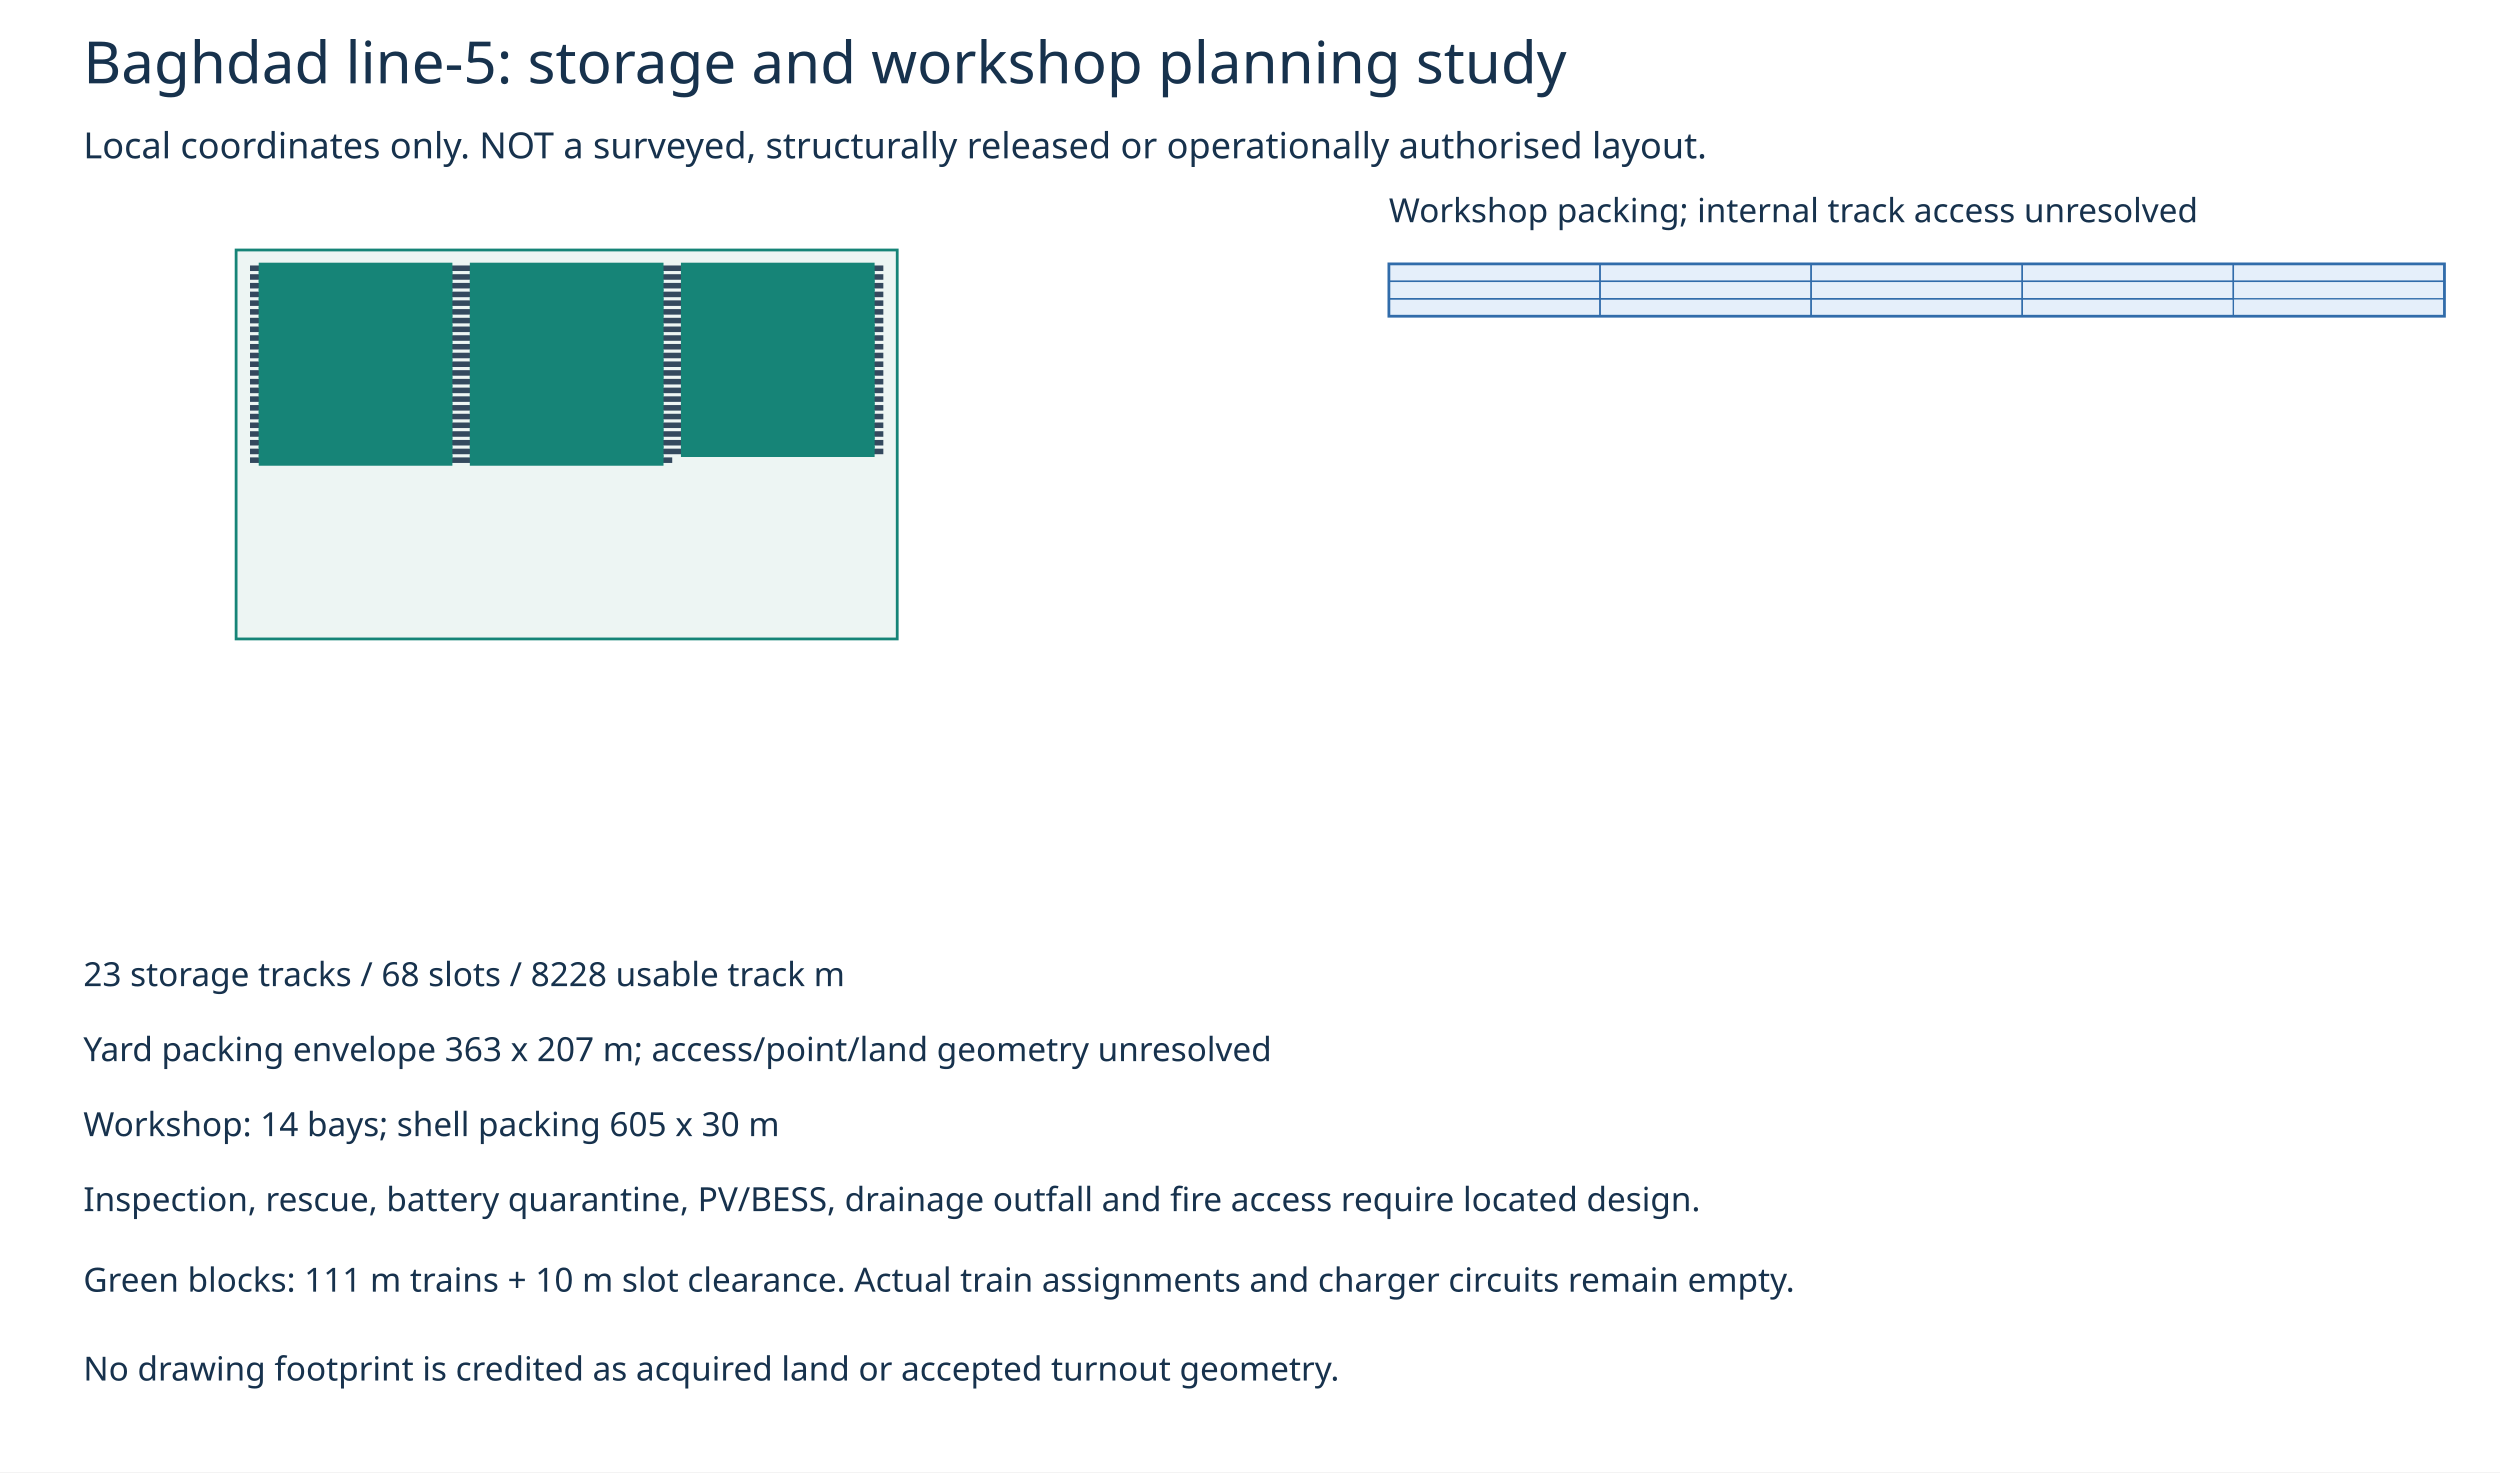
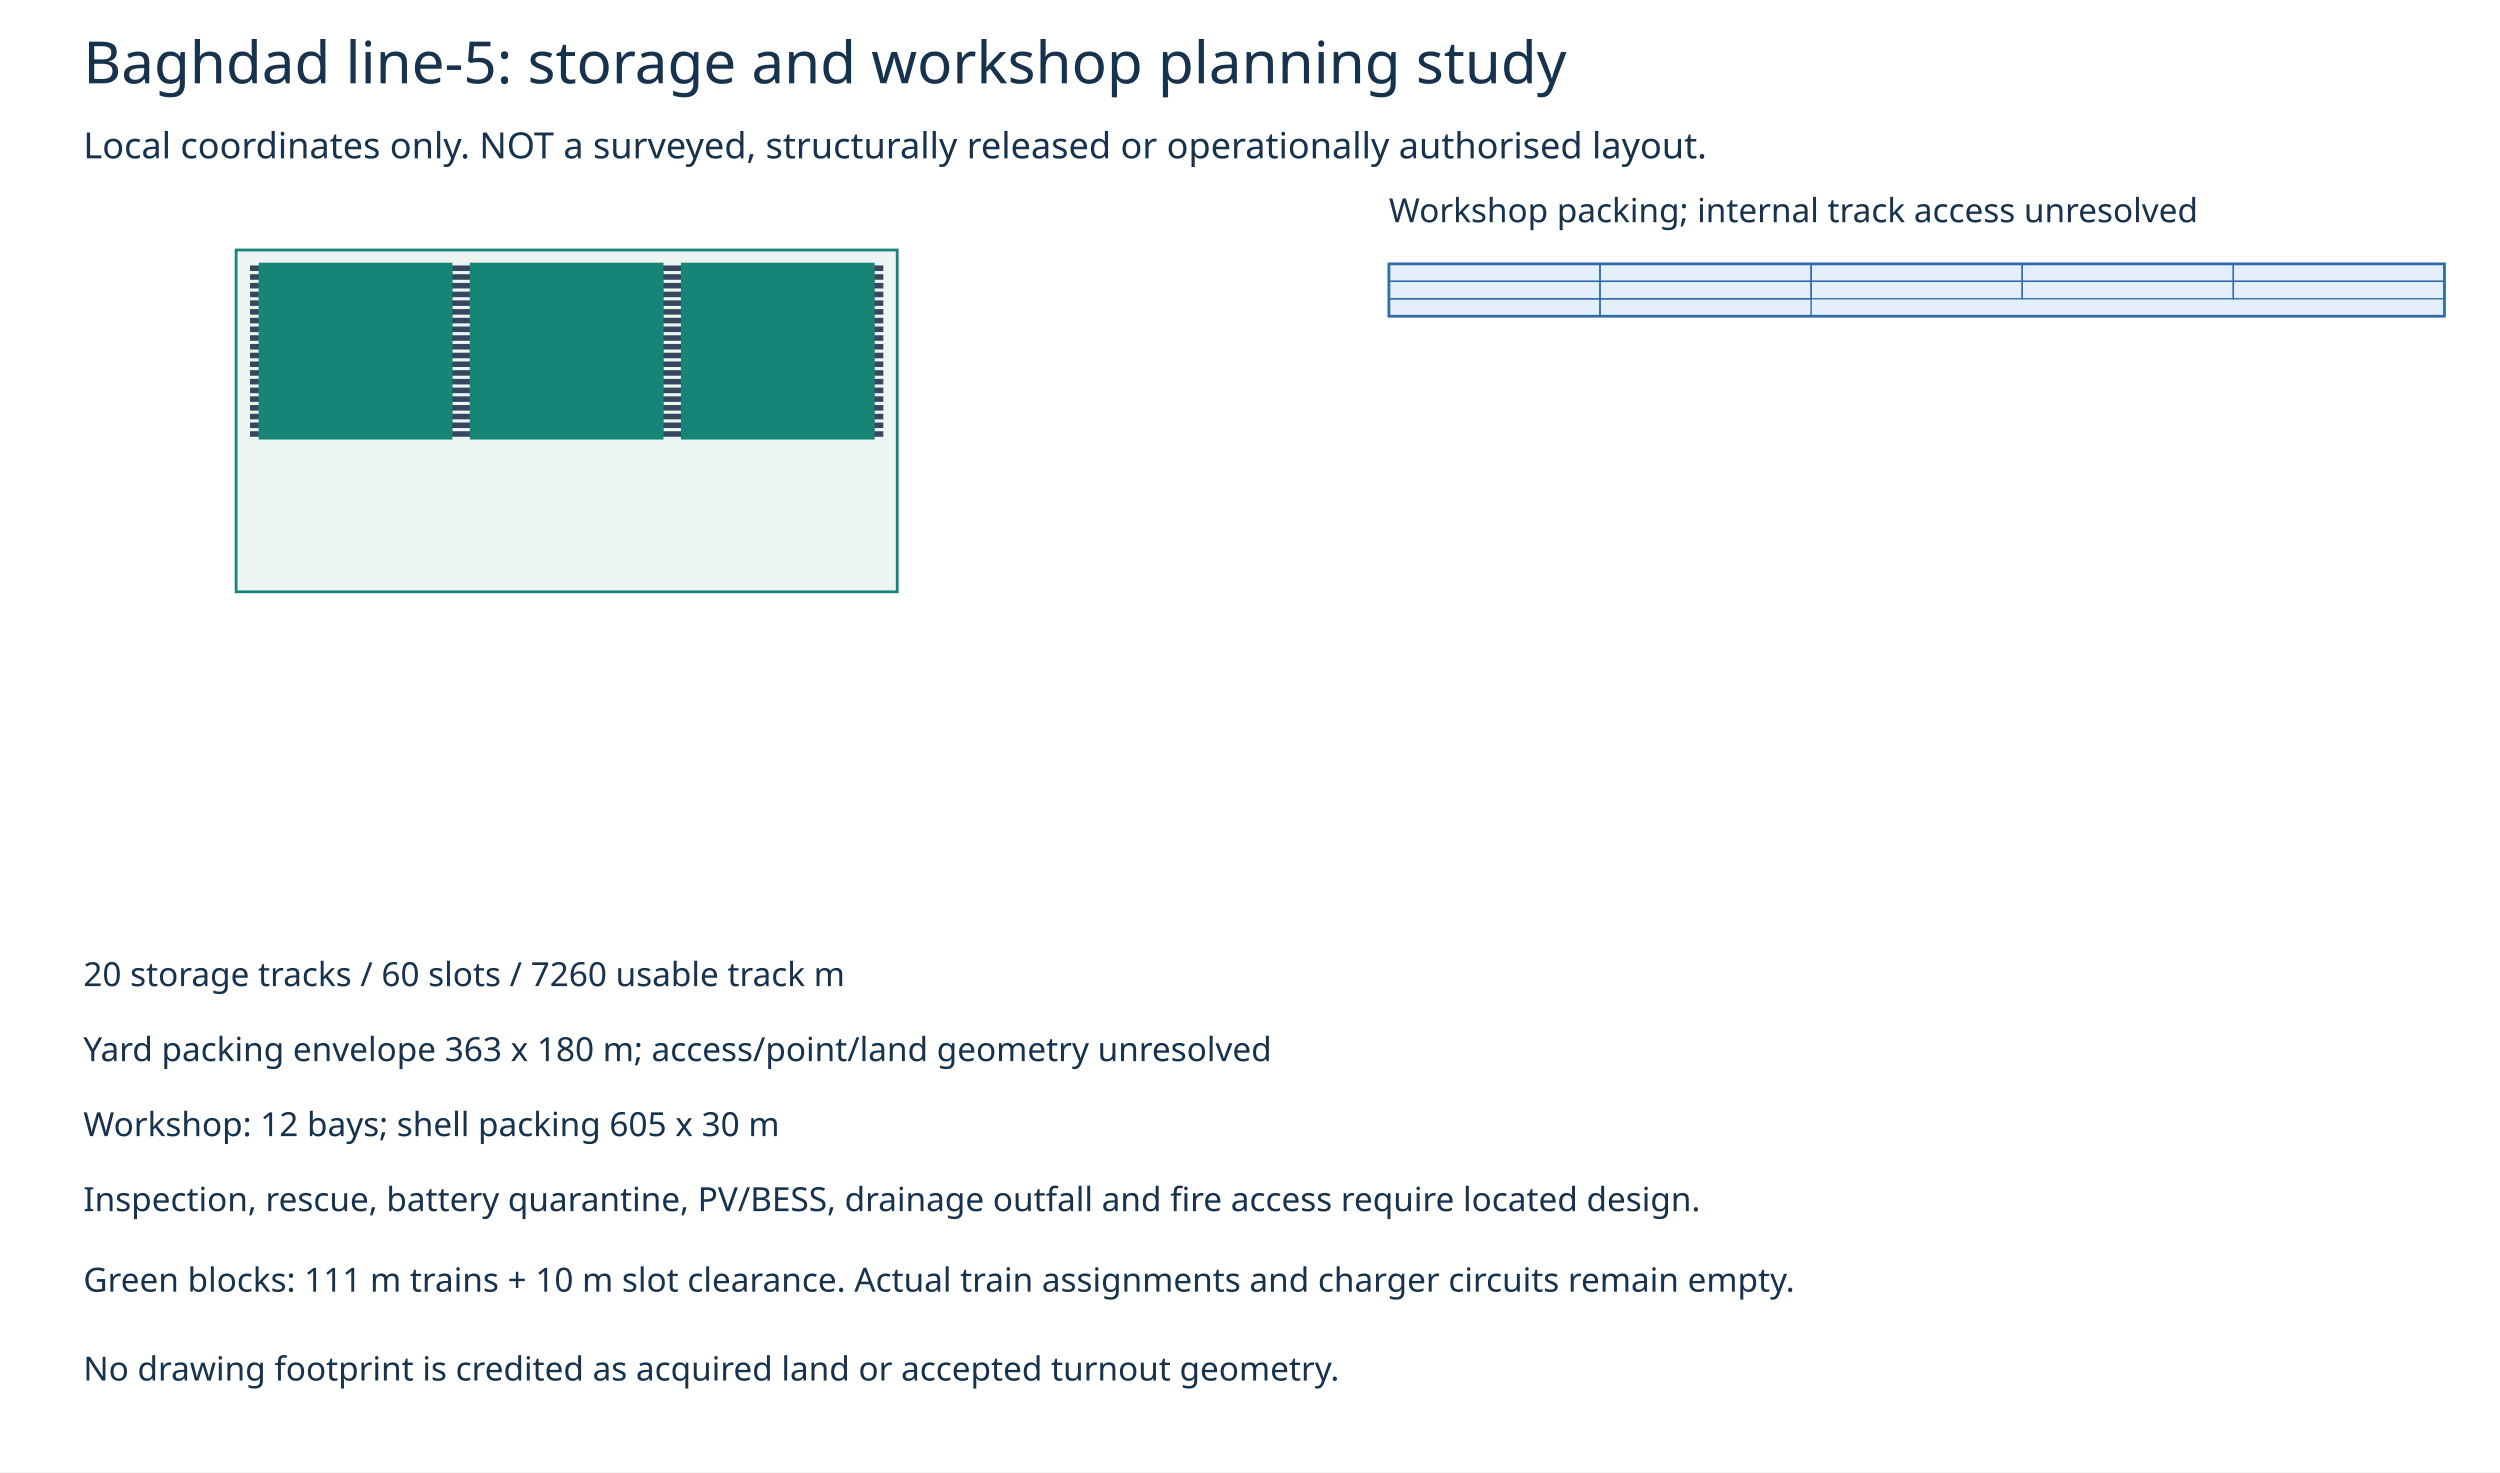
<svg xmlns="http://www.w3.org/2000/svg" width="900" height="530" viewBox="0 0 900 530">
  <rect width="900" height="530" fill="white" />
  <g font-family="sans-serif" fill="#17324d">
    <text x="30" y="30" font-size="21">Baghdad line-5: storage and workshop planning study</text>
    <text x="30" y="57" font-size="13">Local coordinates only. NOT a surveyed, structurally released or operationally authorised layout.</text>
-     <rect x="85" y="90" width="238.00" height="140.02" fill="#edf5f3" stroke="#168477" />
+     <rect x="85" y="90" width="238.00" height="123.06" fill="#edf5f3" stroke="#168477" />
    <path d="M90 96.57 H318.00" stroke="#34495e" stroke-width="2" />
    <rect x="93.14" y="94.57" width="69.72" height="4" fill="#168477" />
    <rect x="169.14" y="94.57" width="69.72" height="4" fill="#168477" />
    <rect x="245.14" y="94.57" width="69.72" height="4" fill="#168477" />
    <path d="M90 99.71 H318.00" stroke="#34495e" stroke-width="2" />
    <rect x="93.14" y="97.71" width="69.72" height="4" fill="#168477" />
    <rect x="169.14" y="97.71" width="69.72" height="4" fill="#168477" />
    <rect x="245.14" y="97.71" width="69.72" height="4" fill="#168477" />
    <path d="M90 102.85 H318.00" stroke="#34495e" stroke-width="2" />
    <rect x="93.14" y="100.85" width="69.72" height="4" fill="#168477" />
    <rect x="169.14" y="100.85" width="69.72" height="4" fill="#168477" />
    <rect x="245.14" y="100.85" width="69.72" height="4" fill="#168477" />
    <path d="M90 105.99 H318.00" stroke="#34495e" stroke-width="2" />
    <rect x="93.14" y="103.99" width="69.72" height="4" fill="#168477" />
    <rect x="169.14" y="103.99" width="69.72" height="4" fill="#168477" />
    <rect x="245.14" y="103.99" width="69.72" height="4" fill="#168477" />
    <path d="M90 109.13 H318.00" stroke="#34495e" stroke-width="2" />
    <rect x="93.14" y="107.13" width="69.72" height="4" fill="#168477" />
    <rect x="169.14" y="107.13" width="69.72" height="4" fill="#168477" />
    <rect x="245.14" y="107.13" width="69.72" height="4" fill="#168477" />
    <path d="M90 112.27 H318.00" stroke="#34495e" stroke-width="2" />
    <rect x="93.14" y="110.27" width="69.72" height="4" fill="#168477" />
    <rect x="169.14" y="110.27" width="69.72" height="4" fill="#168477" />
    <rect x="245.14" y="110.27" width="69.72" height="4" fill="#168477" />
    <path d="M90 115.41 H318.00" stroke="#34495e" stroke-width="2" />
    <rect x="93.14" y="113.41" width="69.72" height="4" fill="#168477" />
    <rect x="169.14" y="113.41" width="69.72" height="4" fill="#168477" />
    <rect x="245.14" y="113.41" width="69.72" height="4" fill="#168477" />
    <path d="M90 118.55 H318.00" stroke="#34495e" stroke-width="2" />
    <rect x="93.14" y="116.55" width="69.72" height="4" fill="#168477" />
    <rect x="169.14" y="116.55" width="69.72" height="4" fill="#168477" />
    <rect x="245.14" y="116.55" width="69.72" height="4" fill="#168477" />
    <path d="M90 121.69 H318.00" stroke="#34495e" stroke-width="2" />
    <rect x="93.14" y="119.69" width="69.72" height="4" fill="#168477" />
    <rect x="169.14" y="119.69" width="69.72" height="4" fill="#168477" />
    <rect x="245.14" y="119.69" width="69.72" height="4" fill="#168477" />
    <path d="M90 124.83 H318.00" stroke="#34495e" stroke-width="2" />
    <rect x="93.14" y="122.83" width="69.72" height="4" fill="#168477" />
    <rect x="169.14" y="122.83" width="69.72" height="4" fill="#168477" />
    <rect x="245.14" y="122.83" width="69.72" height="4" fill="#168477" />
    <path d="M90 127.98 H318.00" stroke="#34495e" stroke-width="2" />
    <rect x="93.14" y="125.98" width="69.72" height="4" fill="#168477" />
    <rect x="169.14" y="125.98" width="69.72" height="4" fill="#168477" />
    <rect x="245.14" y="125.98" width="69.72" height="4" fill="#168477" />
    <path d="M90 131.12 H318.00" stroke="#34495e" stroke-width="2" />
    <rect x="93.14" y="129.12" width="69.72" height="4" fill="#168477" />
    <rect x="169.14" y="129.12" width="69.72" height="4" fill="#168477" />
    <rect x="245.14" y="129.12" width="69.72" height="4" fill="#168477" />
    <path d="M90 134.26 H318.00" stroke="#34495e" stroke-width="2" />
    <rect x="93.14" y="132.26" width="69.72" height="4" fill="#168477" />
    <rect x="169.14" y="132.26" width="69.72" height="4" fill="#168477" />
    <rect x="245.14" y="132.26" width="69.72" height="4" fill="#168477" />
    <path d="M90 137.40 H318.00" stroke="#34495e" stroke-width="2" />
    <rect x="93.14" y="135.40" width="69.72" height="4" fill="#168477" />
    <rect x="169.14" y="135.40" width="69.72" height="4" fill="#168477" />
    <rect x="245.14" y="135.40" width="69.72" height="4" fill="#168477" />
    <path d="M90 140.54 H318.00" stroke="#34495e" stroke-width="2" />
    <rect x="93.14" y="138.54" width="69.72" height="4" fill="#168477" />
    <rect x="169.14" y="138.54" width="69.72" height="4" fill="#168477" />
    <rect x="245.14" y="138.54" width="69.72" height="4" fill="#168477" />
    <path d="M90 143.68 H318.00" stroke="#34495e" stroke-width="2" />
    <rect x="93.14" y="141.68" width="69.72" height="4" fill="#168477" />
    <rect x="169.14" y="141.68" width="69.72" height="4" fill="#168477" />
    <rect x="245.14" y="141.68" width="69.72" height="4" fill="#168477" />
    <path d="M90 146.82 H318.00" stroke="#34495e" stroke-width="2" />
    <rect x="93.14" y="144.82" width="69.72" height="4" fill="#168477" />
    <rect x="169.14" y="144.82" width="69.72" height="4" fill="#168477" />
    <rect x="245.14" y="144.82" width="69.72" height="4" fill="#168477" />
    <path d="M90 149.96 H318.00" stroke="#34495e" stroke-width="2" />
    <rect x="93.14" y="147.96" width="69.72" height="4" fill="#168477" />
    <rect x="169.14" y="147.96" width="69.72" height="4" fill="#168477" />
    <rect x="245.14" y="147.96" width="69.72" height="4" fill="#168477" />
    <path d="M90 153.10 H318.00" stroke="#34495e" stroke-width="2" />
    <rect x="93.14" y="151.10" width="69.72" height="4" fill="#168477" />
    <rect x="169.14" y="151.10" width="69.72" height="4" fill="#168477" />
    <rect x="245.14" y="151.10" width="69.72" height="4" fill="#168477" />
    <path d="M90 156.24 H318.00" stroke="#34495e" stroke-width="2" />
    <rect x="93.14" y="154.24" width="69.72" height="4" fill="#168477" />
    <rect x="169.14" y="154.24" width="69.72" height="4" fill="#168477" />
    <rect x="245.14" y="154.24" width="69.72" height="4" fill="#168477" />
-     <path d="M90 159.38 H318.00" stroke="#34495e" stroke-width="2" />
-     <rect x="93.14" y="157.38" width="69.72" height="4" fill="#168477" />
-     <rect x="169.14" y="157.38" width="69.72" height="4" fill="#168477" />
-     <rect x="245.14" y="157.38" width="69.72" height="4" fill="#168477" />
-     <path d="M90 162.52 H318.00" stroke="#34495e" stroke-width="2" />
-     <rect x="93.14" y="160.52" width="69.72" height="4" fill="#168477" />
-     <rect x="169.14" y="160.52" width="69.72" height="4" fill="#168477" />
-     <rect x="245.14" y="160.52" width="69.72" height="4" fill="#168477" />
-     <path d="M90 165.66 H242.00" stroke="#34495e" stroke-width="2" />
-     <rect x="93.14" y="163.66" width="69.72" height="4" fill="#168477" />
-     <rect x="169.14" y="163.66" width="69.72" height="4" fill="#168477" />
    <rect x="500" y="95" width="380.00" height="18.84" fill="#e5effa" stroke="#316caa" />
    <rect x="500.00" y="95.00" width="76.00" height="6.28" fill="none" stroke="#316caa" stroke-width="0.5" />
    <rect x="576.00" y="95.00" width="76.00" height="6.28" fill="none" stroke="#316caa" stroke-width="0.5" />
    <rect x="652.00" y="95.00" width="76.00" height="6.28" fill="none" stroke="#316caa" stroke-width="0.5" />
    <rect x="728.00" y="95.00" width="76.00" height="6.28" fill="none" stroke="#316caa" stroke-width="0.5" />
    <rect x="804.00" y="95.00" width="76.00" height="6.28" fill="none" stroke="#316caa" stroke-width="0.5" />
    <rect x="500.00" y="101.28" width="76.00" height="6.28" fill="none" stroke="#316caa" stroke-width="0.5" />
    <rect x="576.00" y="101.28" width="76.00" height="6.28" fill="none" stroke="#316caa" stroke-width="0.5" />
    <rect x="652.00" y="101.28" width="76.00" height="6.28" fill="none" stroke="#316caa" stroke-width="0.5" />
    <rect x="728.00" y="101.28" width="76.00" height="6.28" fill="none" stroke="#316caa" stroke-width="0.5" />
    <rect x="804.00" y="101.28" width="76.00" height="6.28" fill="none" stroke="#316caa" stroke-width="0.5" />
    <rect x="500.00" y="107.56" width="76.00" height="6.28" fill="none" stroke="#316caa" stroke-width="0.5" />
    <rect x="576.00" y="107.56" width="76.00" height="6.28" fill="none" stroke="#316caa" stroke-width="0.5" />
-     <rect x="652.00" y="107.56" width="76.00" height="6.28" fill="none" stroke="#316caa" stroke-width="0.5" />
-     <rect x="728.00" y="107.56" width="76.00" height="6.28" fill="none" stroke="#316caa" stroke-width="0.5" />
    <text x="500" y="80" font-size="12">Workshop packing; internal track access unresolved</text>
-     <text x="30" y="355">23 storage tracks / 68 slots / 8228 usable track m</text>
-     <text x="30" y="382">Yard packing envelope 363 x 207 m; access/point/land geometry unresolved</text>
-     <text x="30" y="409">Workshop: 14 bays; shell packing 605 x 30 m</text>
+     <text x="30" y="355">20 storage tracks / 60 slots / 7260 usable track m</text>
+     <text x="30" y="382">Yard packing envelope 363 x 180 m; access/point/land geometry unresolved</text>
+     <text x="30" y="409">Workshop: 12 bays; shell packing 605 x 30 m</text>
    <text x="30" y="436">Inspection, rescue, battery quarantine, PV/BESS, drainage outfall and fire access require located design.</text>
    <text x="30" y="465">Green blocks: 111 m trains + 10 m slot clearance. Actual train assignments and charger circuits remain empty.</text>
    <text x="30" y="497">No drawing footprint is credited as acquired land or accepted turnout geometry.</text>
  </g>
</svg>
